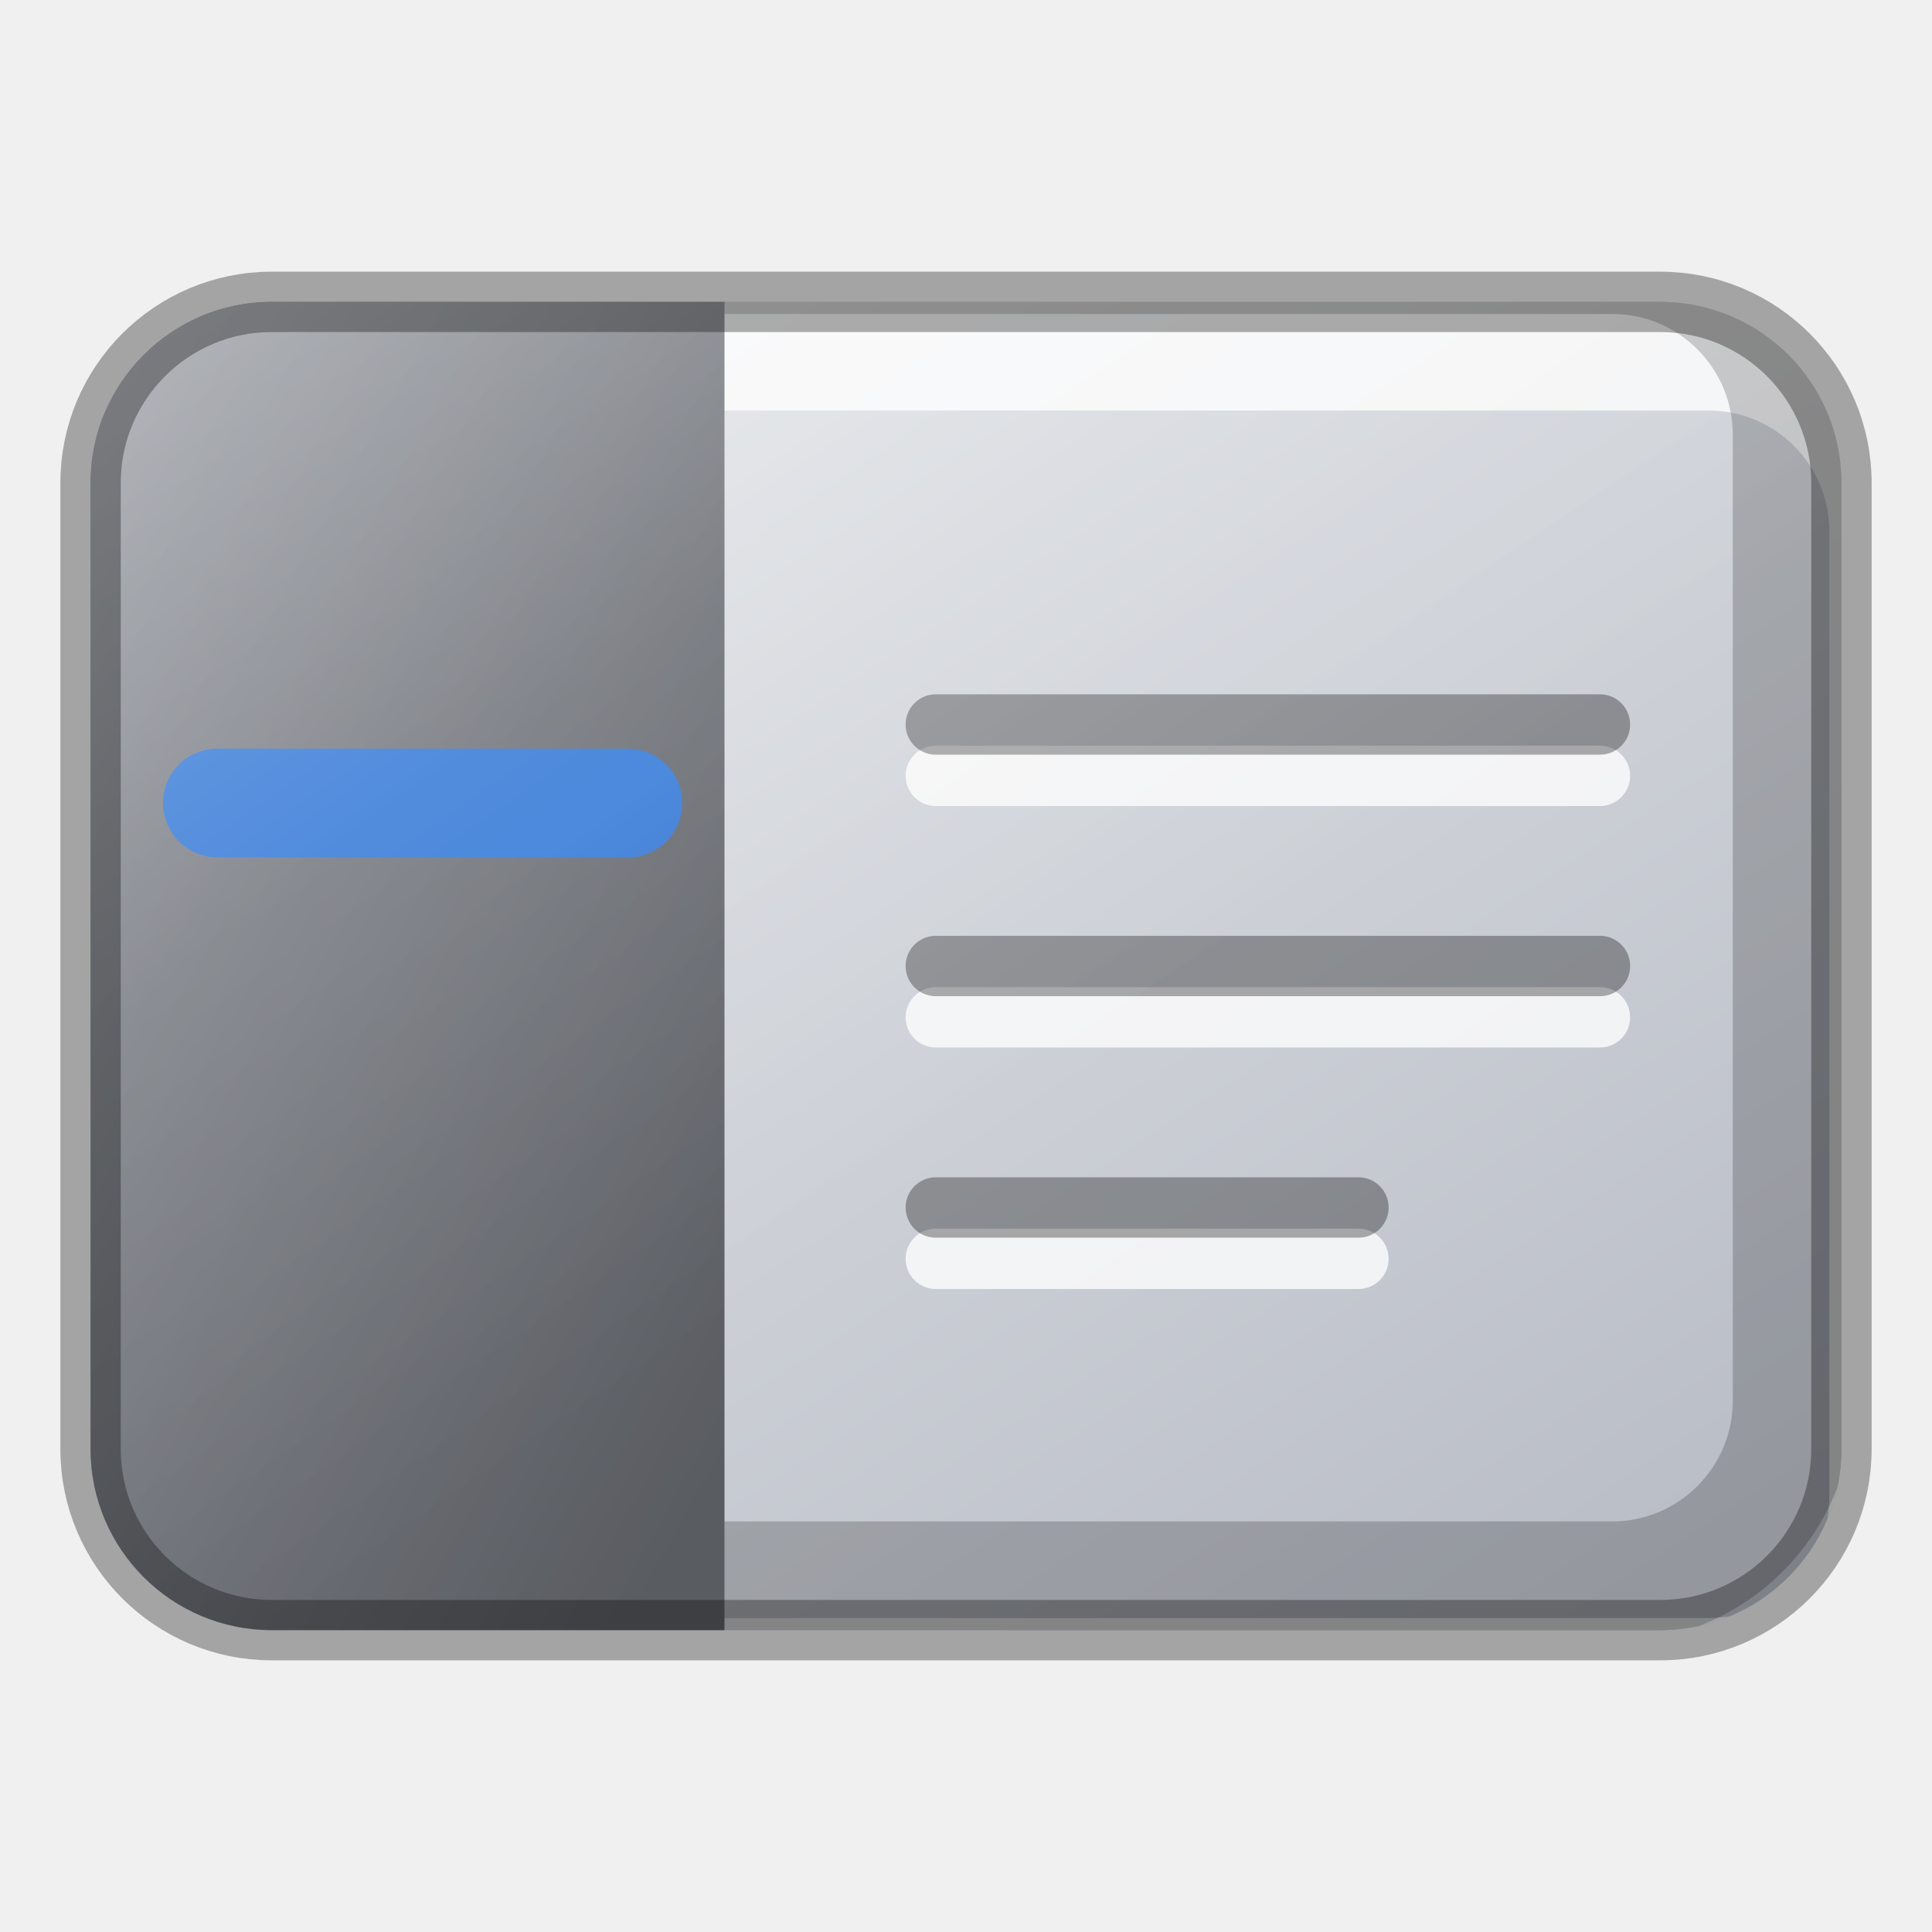
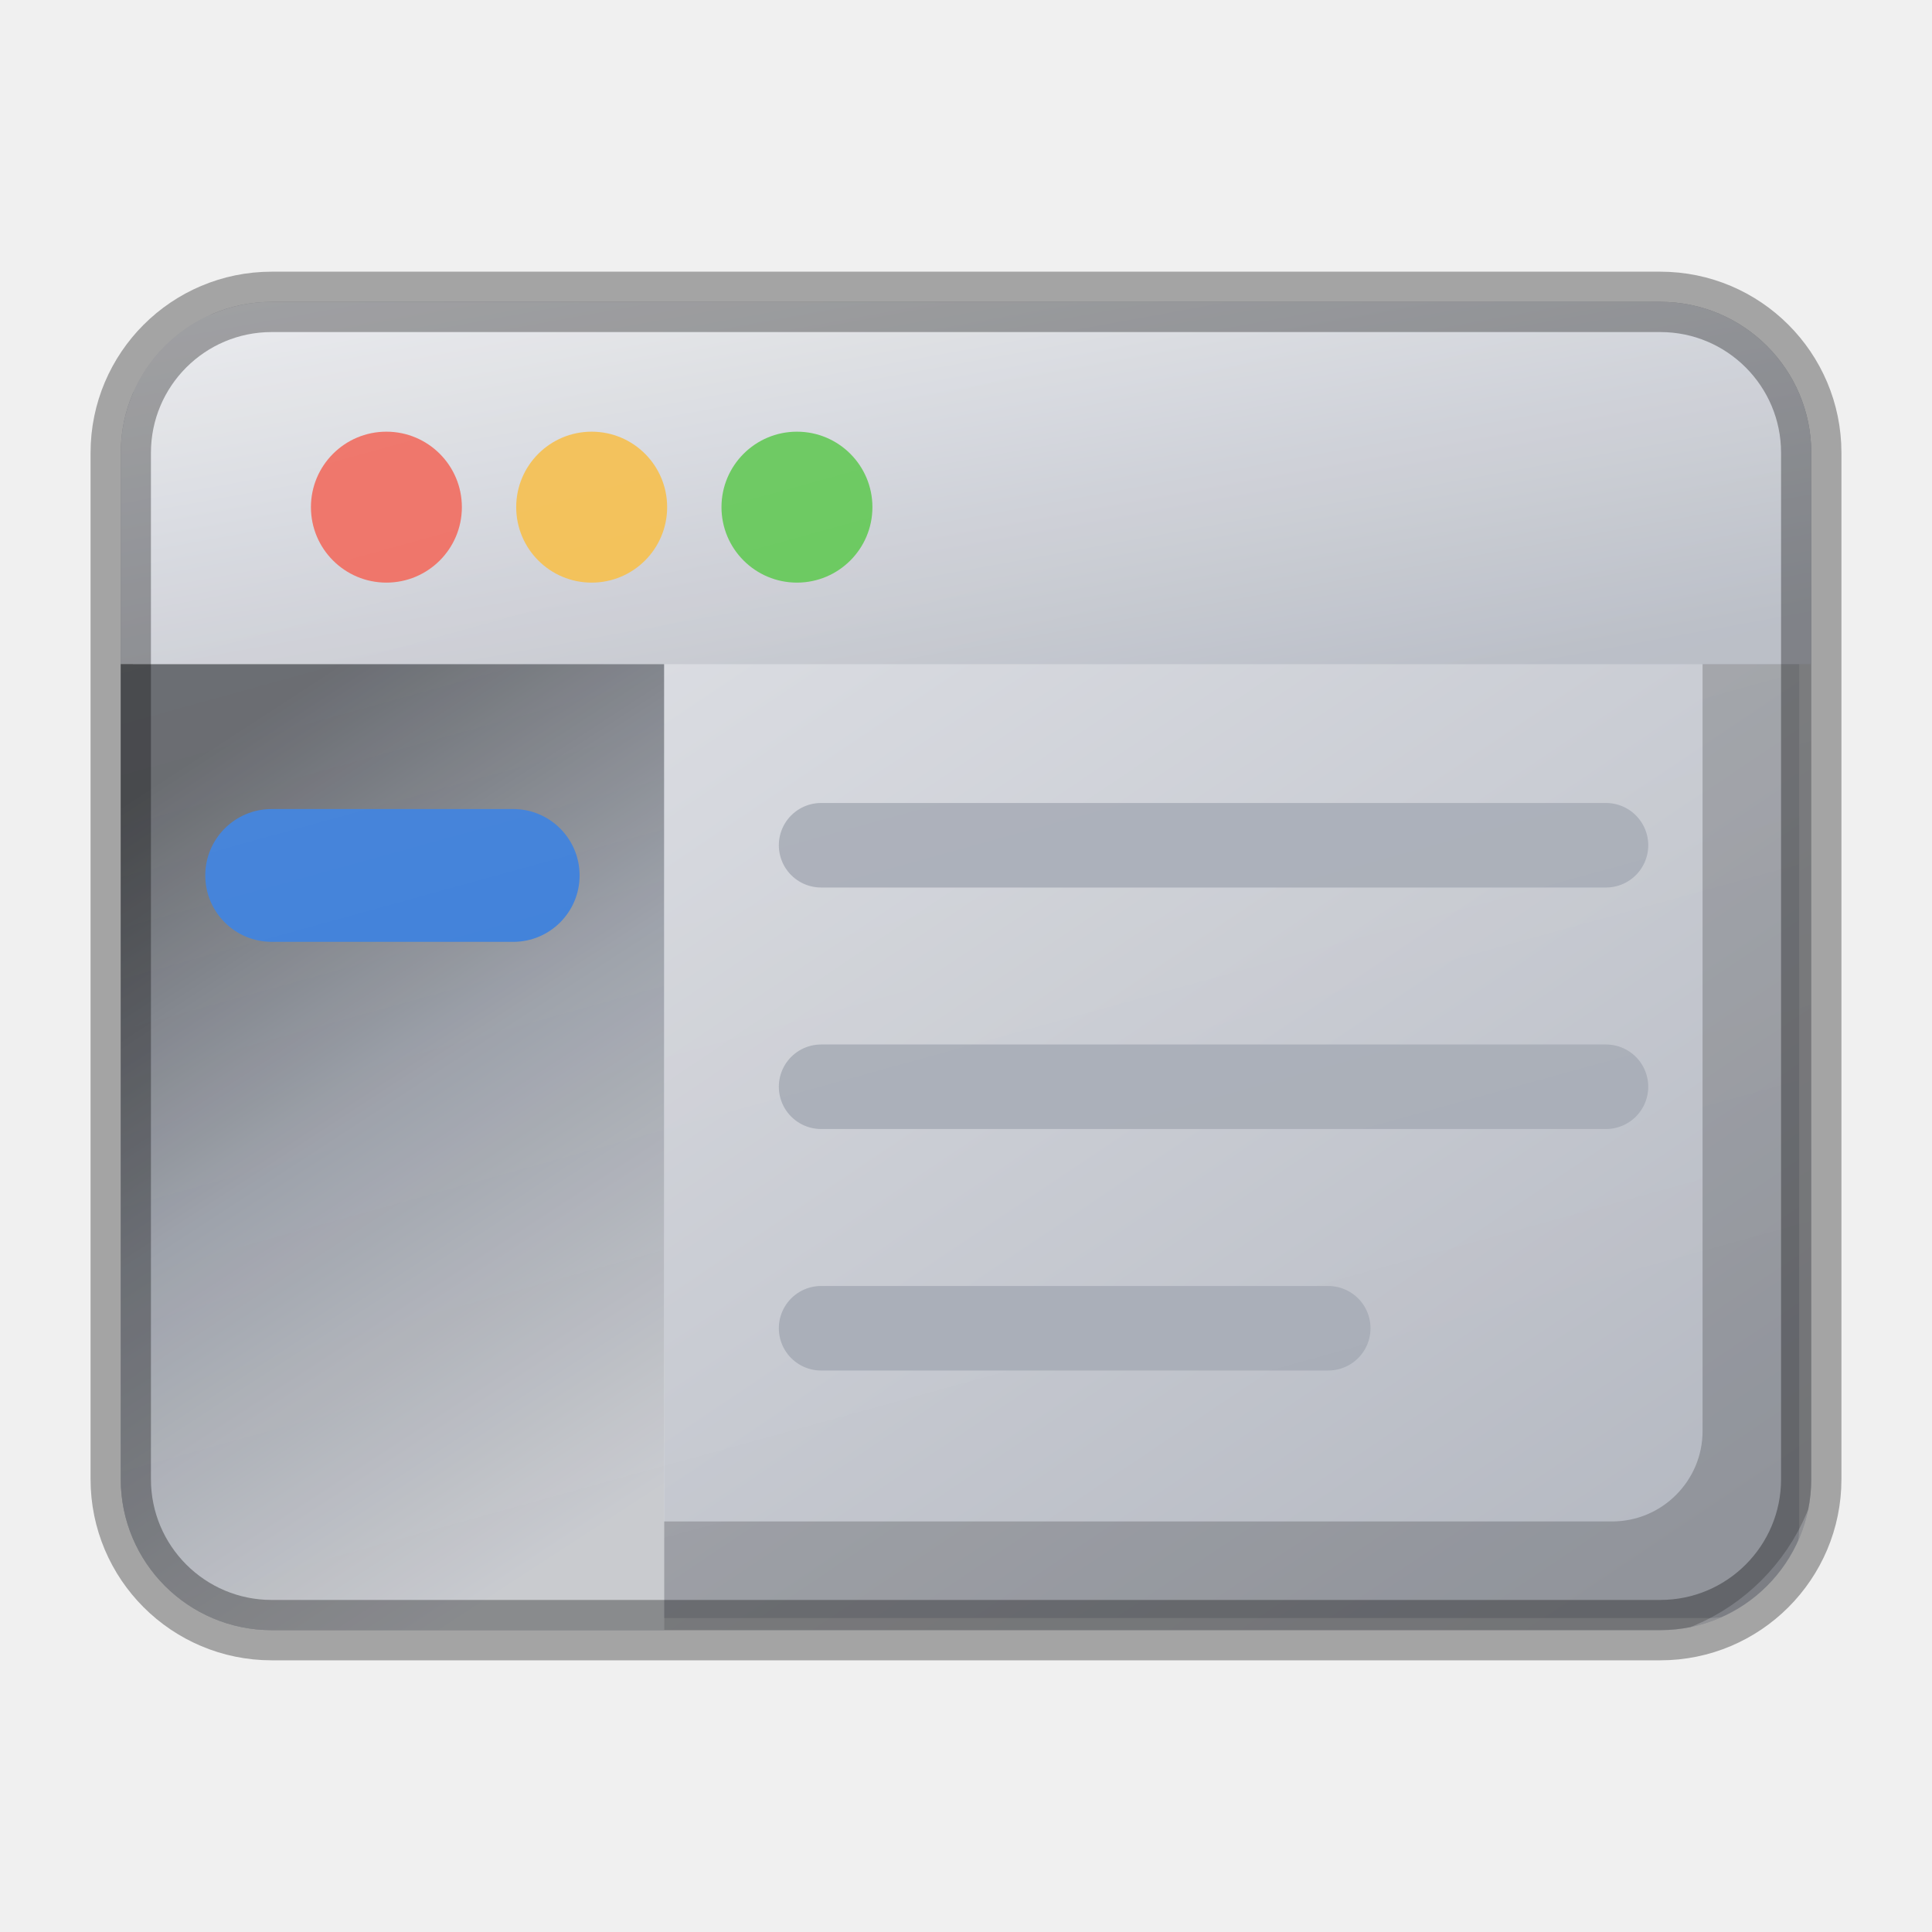
<svg xmlns="http://www.w3.org/2000/svg" viewBox="0 0 32 32" width="128" height="128">
  <defs>
-     <clipPath id="appFinder-clip-body">
-       <path d="M4.5 5h23a3 3 0 0 1 3 3v16a3 3 0 0 1-3 3h-23a3 3 0 0 1-3-3V8a3 3 0 0 1 3-3Z" />
+     <clipPath id="appFinder-clip-frame">
+       <path d="M4.5 5h23a2.5 2.5 0 0 1 2.5 2.5v17a2.5 2.5 0 0 1 -2.5 2.5h-23a2.5 2.5 0 0 1 -2.5 -2.5v-17a2.5 2.5 0 0 1 2.5 -2.5Z" />
    </clipPath>
-     <linearGradient id="appFinder-grad-body" x1="0" y1="0" x2="0.85" y2="1">
-       <stop offset="0" stop-color="#e9ebee" />
-       <stop offset="1" stop-color="#b9bdc6" />
+     <linearGradient id="appFinder-grad-frame" x1="0" y1="0" x2="0.85" y2="1">
+       <stop offset="0" stop-color="#e8e9ed" />
+       <stop offset="1" stop-color="#b5b9c2" />
+     </linearGradient>
+     <clipPath id="appFinder-clip-bar">
+       <path d="M4.5 5h23a2.5 2.5 0 0 1 2.5 2.5V11H2V7.5A2.5 2.5 0 0 1 4.5 5Z" />
+     </clipPath>
+     <linearGradient id="appFinder-grad-bar" x1="0" y1="0" x2="0.85" y2="1">
+       <stop offset="0" stop-color="#e8e9ed" />
+       <stop offset="1" stop-color="#b5b9c2" />
    </linearGradient>
    <clipPath id="appFinder-clip-sidebar">
-       <path d="M1.5 8a3 3 0 0 1 3-3H12v22H4.5a3 3 0 0 1-3-3Z" />
+       <path d="M2 11h9v16H4.5A2.5 2.5 0 0 1 2 24.5Z" />
    </clipPath>
-     <linearGradient id="appFinder-grad-sidebar" x1="0" y1="0" x2="0.85" y2="1">
-       <stop offset="0" stop-color="#a6abb4" />
-       <stop offset="1" stop-color="#676a70" />
+     <linearGradient id="appFinder-grad-sidebar" x1="0.329" y1="0.03" x2="0.671" y2="0.97">
+       <stop offset="0" stop-color="#696c72" />
+       <stop offset="0.45" stop-color="#a9aeb8" />
+       <stop offset="1" stop-color="#dcdee3" />
    </linearGradient>
+     <clipPath id="appFinder-clip-close">
+       <path d="M7.65 8.4A1.25 1.25 0 0 1 5.15 8.4A1.25 1.25 0 0 1 7.65 8.4Z" />
+     </clipPath>
+     <clipPath id="appFinder-clip-min">
+       <path d="M11.05 8.4A1.25 1.25 0 0 1 8.55 8.4A1.25 1.25 0 0 1 11.05 8.4Z" />
+     </clipPath>
+     <clipPath id="appFinder-clip-zoom">
+       <path d="M14.45 8.4A1.25 1.25 0 0 1 11.95 8.4A1.25 1.25 0 0 1 14.45 8.4Z" />
+     </clipPath>
    <clipPath id="appFinder-clip-sel">
-       <path d="M3.6 12.4h6.8a.9.9 0 0 1 0 1.8H3.6a.9.9 0 0 1 0-1.8Z" />
+       <path d="M4.5 13.4h4a1.1 1.1 0 0 1 1.1 1.1v0a1.1 1.1 0 0 1 -1.1 1.1h-4a1.1 1.1 0 0 1 -1.1 -1.1v0a1.1 1.1 0 0 1 1.1 -1.1Z" />
    </clipPath>
    <clipPath id="appFinder-clip-silhouette">
-       <path d="M4.5 5h23a3 3 0 0 1 3 3v16a3 3 0 0 1-3 3h-23a3 3 0 0 1-3-3V8a3 3 0 0 1 3-3Z" />
+       <path d="M4.5 5h23a2.5 2.5 0 0 1 2.5 2.5v17a2.5 2.5 0 0 1 -2.5 2.5h-23a2.5 2.5 0 0 1 -2.5 -2.5v-17a2.5 2.5 0 0 1 2.5 -2.5Z" />
    </clipPath>
-     <linearGradient id="appFinder-grad-key" x1="0" y1="0" x2="0.9" y2="1">
-       <stop offset="0" stop-color="#ffffff" stop-opacity="0.62" />
-       <stop offset="0.3" stop-color="#ffffff" stop-opacity="0.2" />
-       <stop offset="0.6" stop-color="#ffffff" stop-opacity="0" />
+     <linearGradient id="appFinder-grad-key" x1="0" y1="0" x2="0.35" y2="1">
+       <stop offset="0" stop-color="#ffffff" stop-opacity="0.3" />
+       <stop offset="0.55" stop-color="#ffffff" stop-opacity="0.11" />
+       <stop offset="1" stop-color="#ffffff" stop-opacity="0" />
    </linearGradient>
  </defs>
  <g id="appFinder">
-     <g id="body-platinum-top" clip-path="url(#appFinder-clip-body)">
-       <path d="M4.5 5h23a3 3 0 0 1 3 3v16a3 3 0 0 1-3 3h-23a3 3 0 0 1-3-3V8a3 3 0 0 1 3-3Z" fill="url(#appFinder-grad-body)" />
-       <path d="M4.5 5h23a3 3 0 0 1 3 3v16a3 3 0 0 1-3 3h-23a3 3 0 0 1-3-3V8a3 3 0 0 1 3-3Z" fill="none" stroke="rgba(255, 255, 255, 0.78)" stroke-width="2" transform="translate(0.8 0.8)" />
-       <path d="M4.5 5h23a3 3 0 0 1 3 3v16a3 3 0 0 1-3 3h-23a3 3 0 0 1-3-3V8a3 3 0 0 1 3-3Z" fill="none" stroke="rgba(0, 0, 0, 0.2)" stroke-width="2" transform="translate(-0.8 -0.8)" />
+     <g id="frame-platinum-top" clip-path="url(#appFinder-clip-frame)">
+       <path d="M4.5 5h23a2.5 2.5 0 0 1 2.5 2.5v17a2.5 2.5 0 0 1 -2.5 2.5h-23a2.5 2.5 0 0 1 -2.5 -2.5v-17a2.5 2.5 0 0 1 2.5 -2.5Z" fill="url(#appFinder-grad-frame)" />
+       <path d="M4.5 5h23a2.5 2.5 0 0 1 2.5 2.5v17a2.5 2.5 0 0 1 -2.5 2.5h-23a2.5 2.5 0 0 1 -2.5 -2.5v-17a2.5 2.5 0 0 1 2.5 -2.5Z" fill="none" stroke="rgba(255, 255, 255, 0.4)" stroke-width="2" transform="translate(0.8 0.8)" />
+       <path d="M4.5 5h23a2.5 2.5 0 0 1 2.5 2.5v17a2.5 2.5 0 0 1 -2.5 2.5h-23a2.5 2.5 0 0 1 -2.5 -2.5v-17a2.5 2.5 0 0 1 2.5 -2.5Z" fill="none" stroke="rgba(0, 0, 0, 0.2)" stroke-width="2" transform="translate(-0.8 -0.8)" />
    </g>
-     <g id="sidebar-platinum-under" clip-path="url(#appFinder-clip-sidebar)">
-       <path d="M1.5 8a3 3 0 0 1 3-3H12v22H4.5a3 3 0 0 1-3-3Z" fill="url(#appFinder-grad-sidebar)" />
-       <path d="M1.5 8a3 3 0 0 1 3-3H12v22H4.5a3 3 0 0 1-3-3Z" fill="#000000" opacity="0.136" />
+     <g id="bar-platinum-top" clip-path="url(#appFinder-clip-bar)">
+       <path d="M4.5 5h23a2.5 2.5 0 0 1 2.5 2.5V11H2V7.5A2.5 2.5 0 0 1 4.5 5Z" fill="url(#appFinder-grad-bar)" />
+       <path d="M4.5 5h23a2.5 2.5 0 0 1 2.5 2.5V11H2V7.5A2.5 2.5 0 0 1 4.5 5Z" fill="#ffffff" opacity="0.048" />
+     </g>
+     <g id="sidebar-platinum-concave" clip-path="url(#appFinder-clip-sidebar)">
+       <path d="M2 11h9v16H4.5A2.5 2.5 0 0 1 2 24.5Z" fill="url(#appFinder-grad-sidebar)" />
+       <path d="M2 11h9v16H4.5A2.5 2.5 0 0 1 2 24.5Z" fill="#000000" opacity="0.088" />
+     </g>
+     <g id="close-traffic-close-base" clip-path="url(#appFinder-clip-close)">
+       <path d="M7.65 8.4A1.25 1.25 0 0 1 5.15 8.4A1.25 1.25 0 0 1 7.65 8.4Z" fill="#ee6b5f" />
+     </g>
+     <g id="min-traffic-minimize-base" clip-path="url(#appFinder-clip-min)">
+       <path d="M11.05 8.4A1.25 1.25 0 0 1 8.55 8.4A1.25 1.25 0 0 1 11.05 8.4Z" fill="#f2bd4f" />
+     </g>
+     <g id="zoom-traffic-zoom-base" clip-path="url(#appFinder-clip-zoom)">
+       <path d="M14.45 8.4A1.25 1.25 0 0 1 11.95 8.4A1.25 1.25 0 0 1 14.45 8.4Z" fill="#63c657" />
    </g>
    <g id="sel-accent-blue-base" clip-path="url(#appFinder-clip-sel)">
-       <path d="M3.6 12.4h6.8a.9.9 0 0 1 0 1.8H3.6a.9.9 0 0 1 0-1.8Z" fill="#3b7dd8" />
+       <path d="M4.5 13.4h4a1.1 1.1 0 0 1 1.1 1.1v0a1.1 1.1 0 0 1 -1.1 1.1h-4a1.1 1.1 0 0 1 -1.1 -1.1v0a1.1 1.1 0 0 1 1.1 -1.1Z" fill="#3b7dd8" />
    </g>
-     <g id="rows-edge-hairline">
-       <path d="M15.5 12h11M15.5 16h11M15.5 20h7" fill="none" stroke="rgba(255, 255, 255, 0.78)" stroke-width="1" stroke-linecap="round" transform="translate(0 0.85)" />
-       <path d="M15.5 12h11M15.5 16h11M15.5 20h7" fill="none" stroke="rgba(0, 0, 0, 0.32)" stroke-width="1" stroke-linecap="round" />
+     <g id="rows-platinum-5">
+       <path d="M13.6 14h13M13.6 18h13M13.6 22h8.4" fill="none" stroke="#a9aeb8" stroke-width="1.4" stroke-linecap="round" />
    </g>
-     <g id="key-sheen-color" clip-path="url(#appFinder-clip-silhouette)" opacity="0.55" style="mix-blend-mode:screen">
-       <path d="M4.5 5h23a3 3 0 0 1 3 3v16a3 3 0 0 1-3 3h-23a3 3 0 0 1-3-3V8a3 3 0 0 1 3-3Z" fill="url(#appFinder-grad-key)" />
+     <g id="key-sheen-color" clip-path="url(#appFinder-clip-silhouette)" opacity="0.34" style="mix-blend-mode:screen">
+       <path d="M4.5 5h23a2.5 2.5 0 0 1 2.5 2.5v17a2.5 2.5 0 0 1 -2.5 2.5h-23a2.5 2.5 0 0 1 -2.5 -2.5v-17a2.5 2.5 0 0 1 2.5 -2.5Z" fill="url(#appFinder-grad-key)" />
    </g>
-     <path id="keyline-edge-hairline" d="M4.5 5h23a3 3 0 0 1 3 3v16a3 3 0 0 1-3 3h-23a3 3 0 0 1-3-3V8a3 3 0 0 1 3-3Z" fill="none" stroke="rgba(0, 0, 0, 0.32)" stroke-width="1" />
+     <path id="keyline-edge-hairline" d="M4.5 5h23a2.5 2.5 0 0 1 2.5 2.5v17a2.5 2.5 0 0 1 -2.5 2.5h-23a2.5 2.5 0 0 1 -2.5 -2.5v-17a2.5 2.5 0 0 1 2.5 -2.5Z" fill="none" stroke="rgba(0, 0, 0, 0.32)" stroke-width="1" />
  </g>
</svg>
